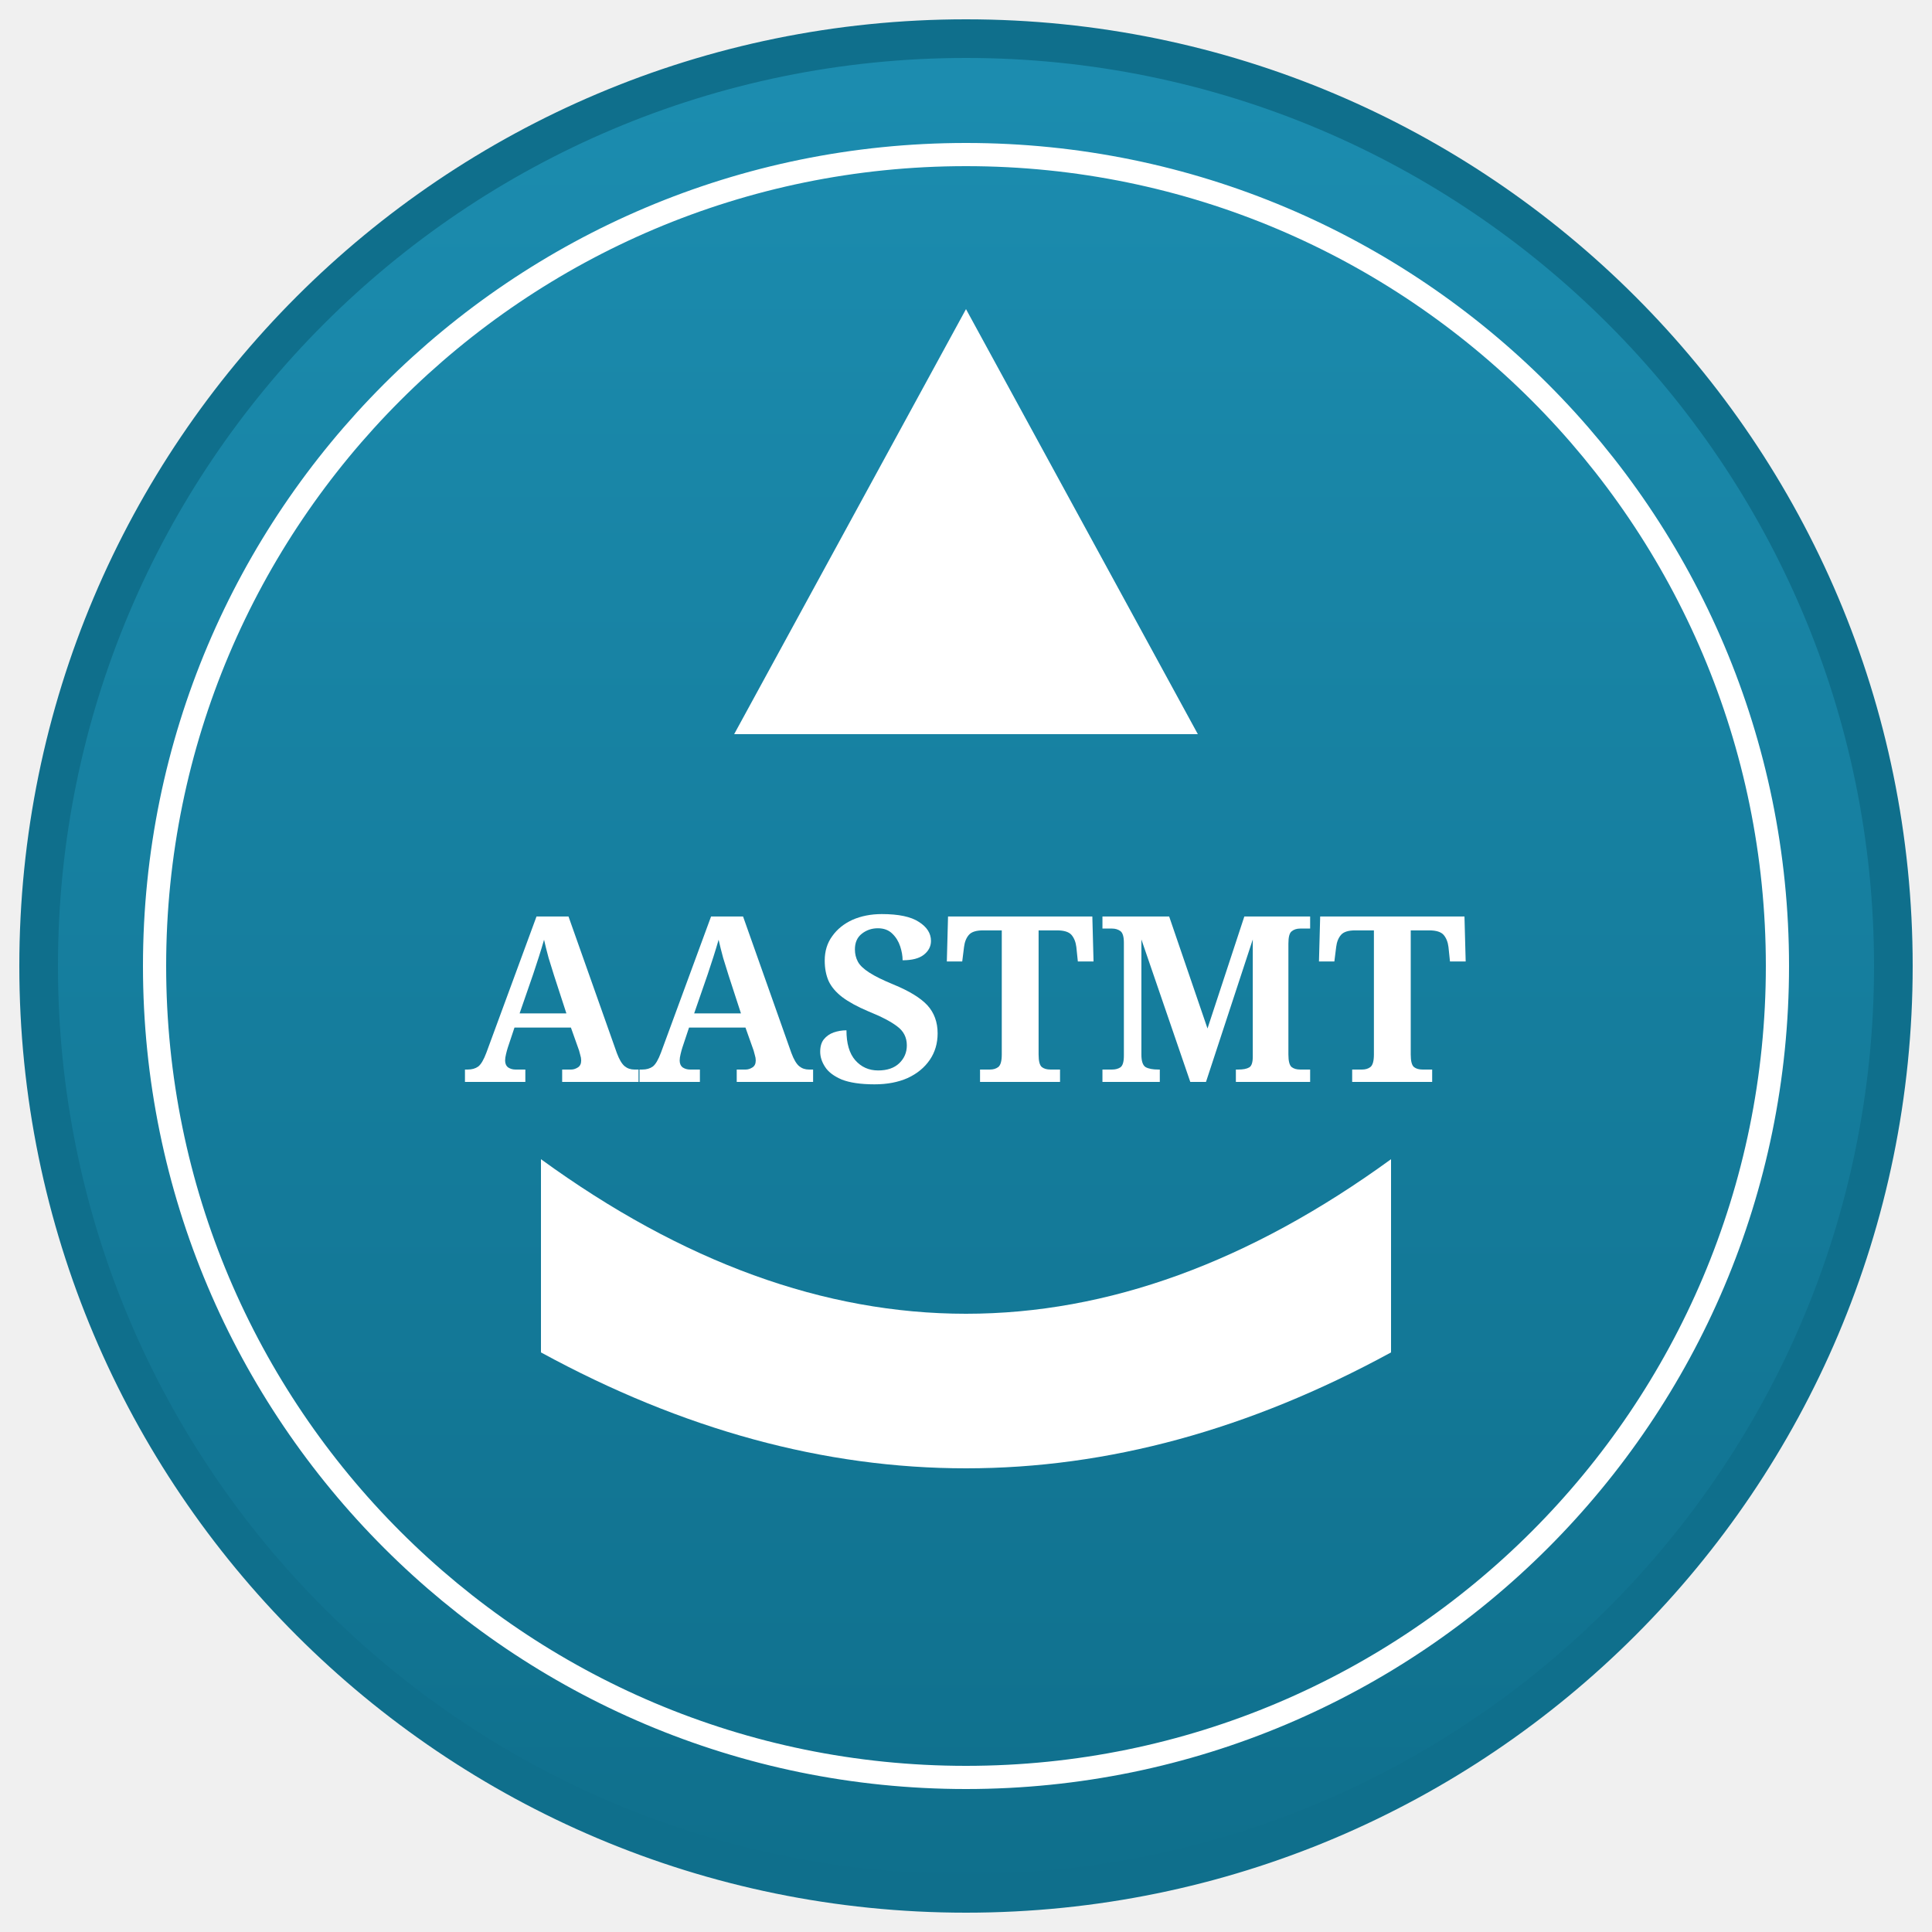
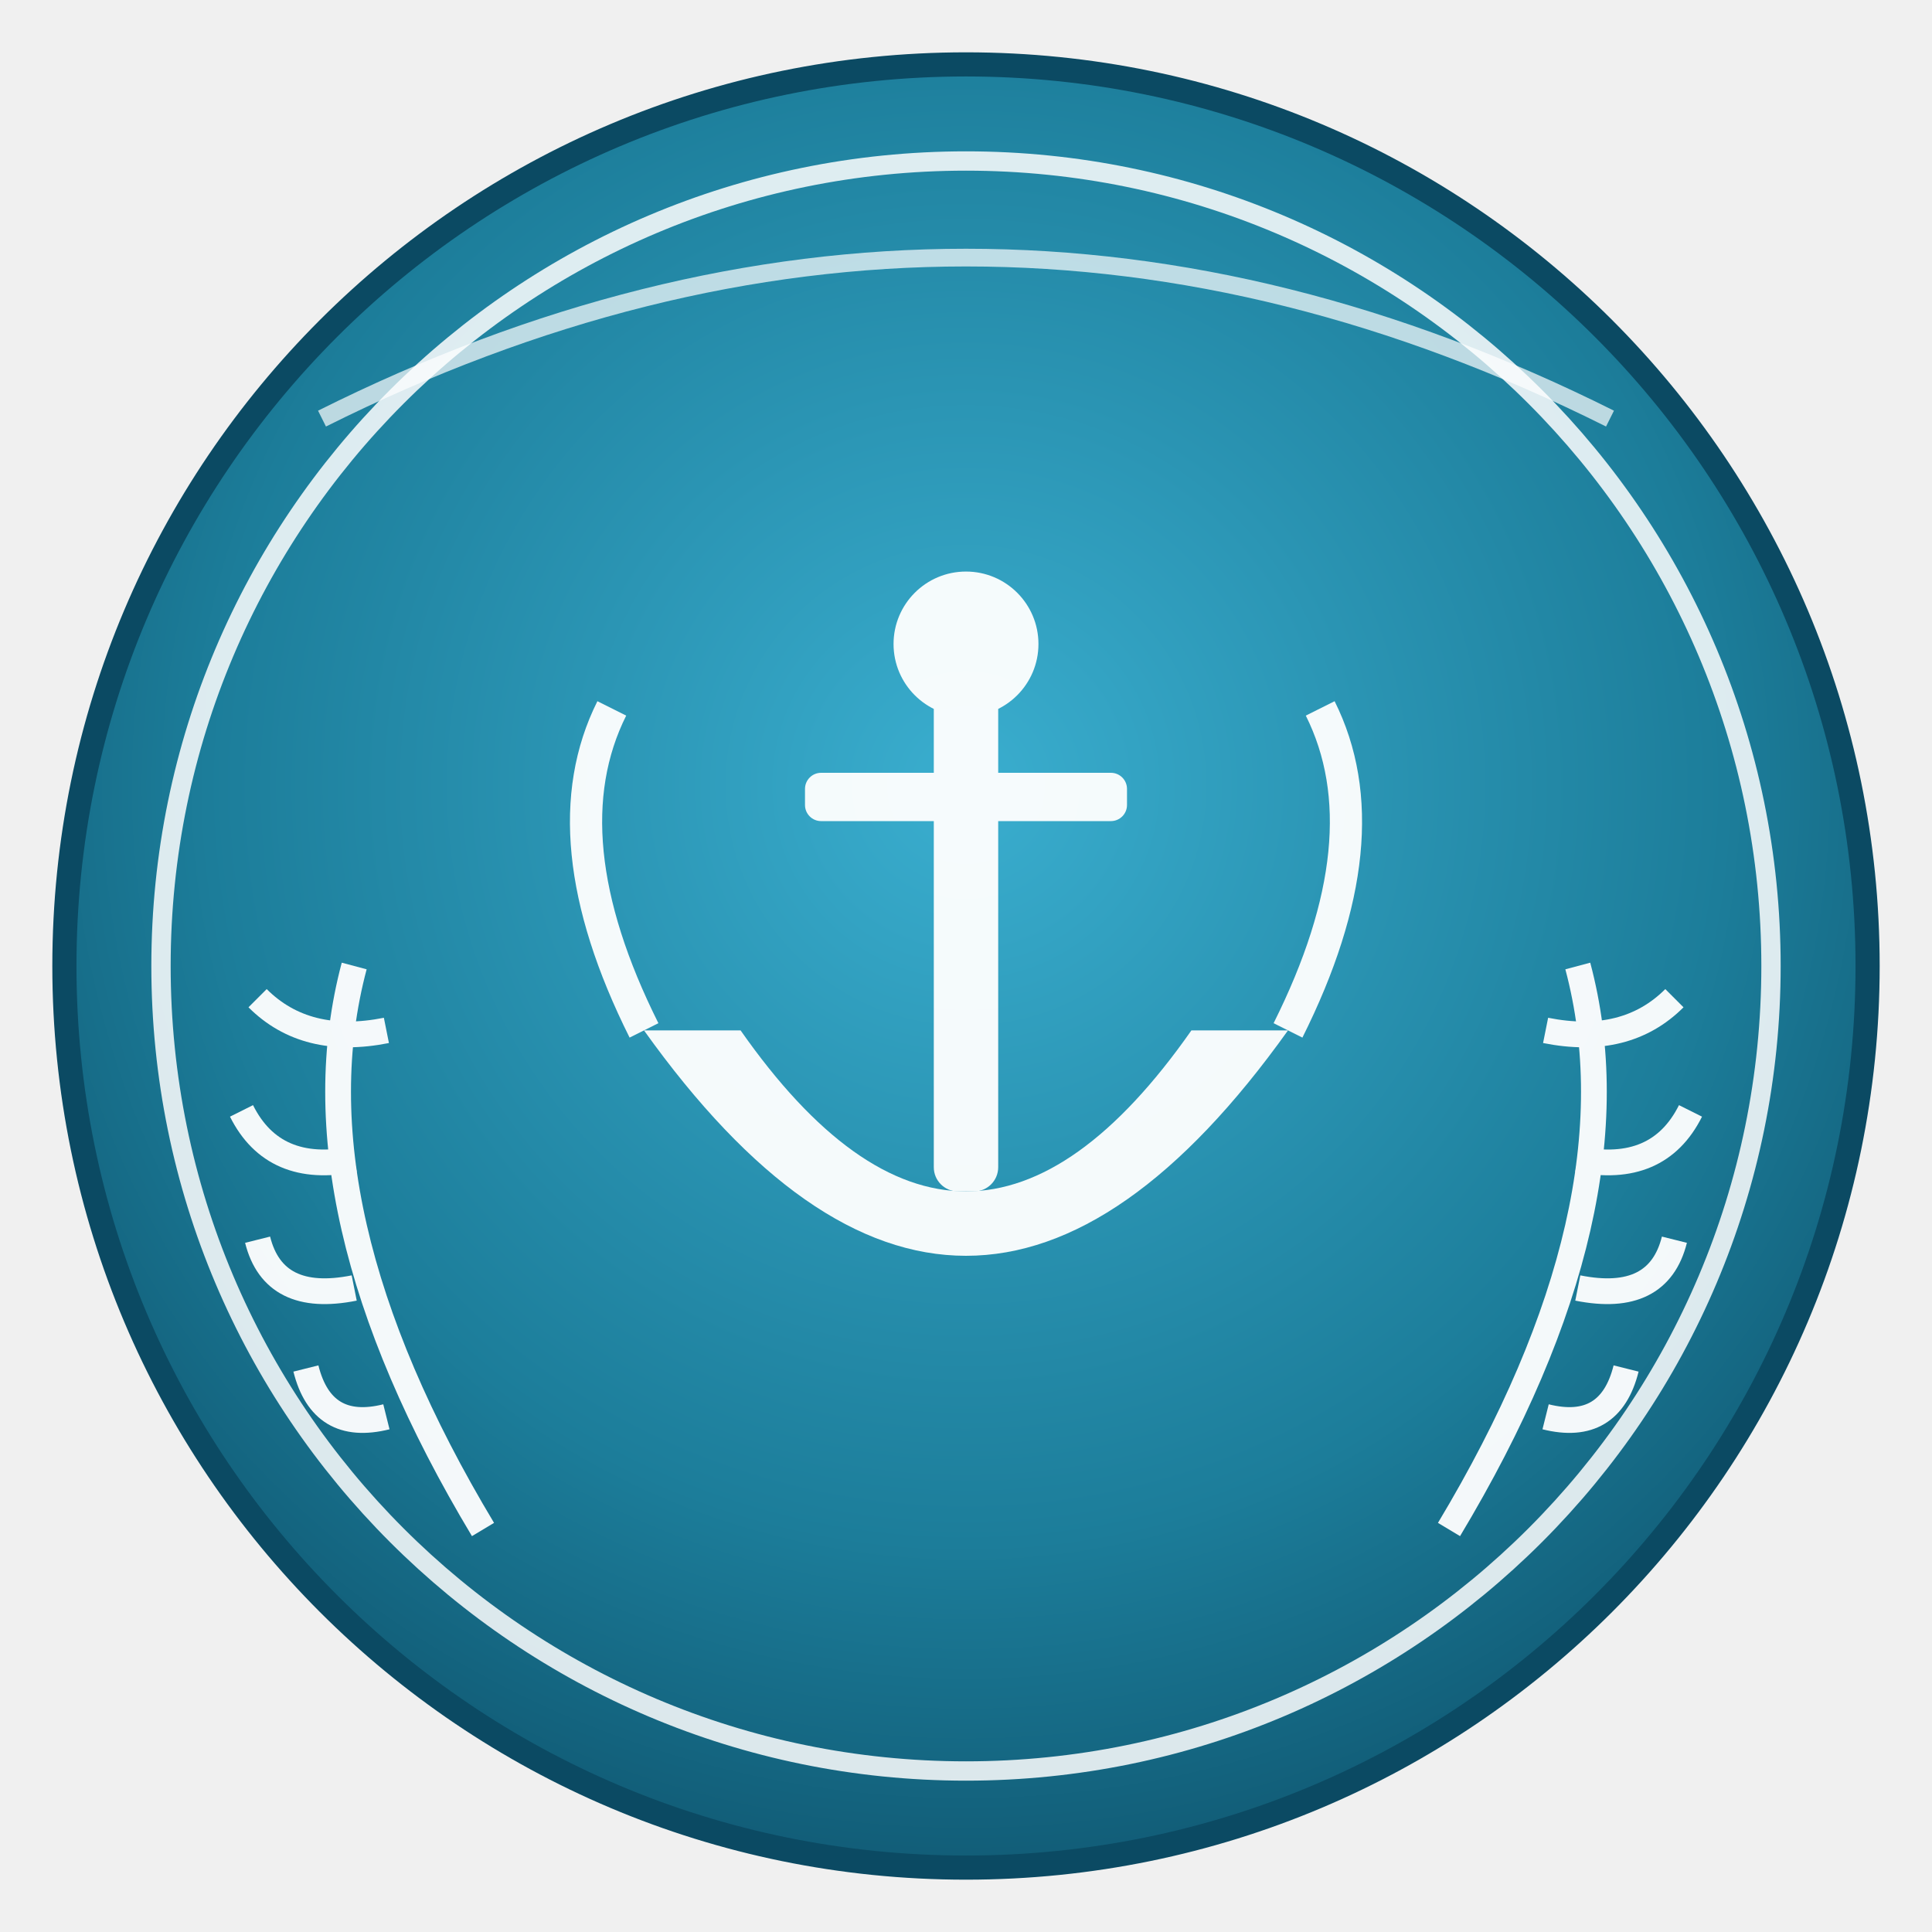
- <svg xmlns="http://www.w3.org/2000/svg" viewBox="0 0 100 100" width="64" height="64">
+ <svg xmlns="http://www.w3.org/2000/svg" viewBox="0 0 120 120" width="120" height="120">
  <defs>
-     <linearGradient id="g" x1="0" y1="0" x2="0" y2="1">
-       <stop offset="0" stop-color="#1c8db0" />
-       <stop offset="1" stop-color="#0f6f8c" />
-     </linearGradient>
+     <radialGradient id="seal" cx="0.5" cy="0.4" r="0.7">
+       <stop offset="0" stop-color="#3aaecf" />
+       <stop offset="0.6" stop-color="#1c7d9a" />
+       <stop offset="1" stop-color="#0b4a63" />
+     </radialGradient>
  </defs>
-   <circle cx="50" cy="50" r="48" fill="url(#g)" stroke="#0f6f8c" stroke-width="2" />
-   <circle cx="50" cy="50" r="42" fill="none" stroke="#ffffff" stroke-width="1.2" />
-   <path d="M50 16 L62 38 H38 Z" fill="#ffffff" />
-   <path d="M28 60 Q50 76 72 60 L72 70 Q50 82 28 70 Z" fill="#ffffff" />
-   <text x="50" y="56" text-anchor="middle" font-family="Georgia, serif" font-size="12" font-weight="bold" fill="#ffffff">AASTMT</text>
+   <circle cx="60" cy="60" r="56" fill="url(#seal)" stroke="#0b4a63" stroke-width="1.5" />
+   <circle cx="60" cy="60" r="50" fill="none" stroke="#ffffff" stroke-width="1.2" opacity="0.85" />
+   <g fill="#ffffff" opacity="0.95">
+     <circle cx="60" cy="40" r="4.5" />
+     <rect x="58" y="42" width="4" height="32" rx="1.5" />
+     <rect x="50" y="48" width="20" height="3" rx="1" />
+     <path d="M40 64 Q60 92 80 64 L74 64 Q60 84 46 64 Z" />
+     <path d="M40 64 Q34 52 38 44" stroke="#ffffff" stroke-width="2" fill="none" />
+     <path d="M80 64 Q86 52 82 44" stroke="#ffffff" stroke-width="2" fill="none" />
+   </g>
+   <g fill="none" stroke="#ffffff" stroke-width="1.6" opacity="0.95">
+     <path d="M22 60 Q18 75 30 95" />
+     <path d="M24 64 Q19 65 16 62" />
+     <path d="M22 72 Q17 73 15 69" />
+     <path d="M22 80 Q17 81 16 77" />
+     <path d="M24 88 Q20 89 19 85" />
+   </g>
+   <g fill="none" stroke="#ffffff" stroke-width="1.6" opacity="0.95">
+     <path d="M98 60 Q102 75 90 95" />
+     <path d="M96 64 Q101 65 104 62" />
+     <path d="M98 72 Q103 73 105 69" />
+     <path d="M98 80 Q103 81 104 77" />
+     <path d="M96 88 Q100 89 101 85" />
+   </g>
+   <path d="M20 26 Q60 6 100 26" fill="none" stroke="#ffffff" stroke-width="1.1" opacity="0.7" />
</svg>
